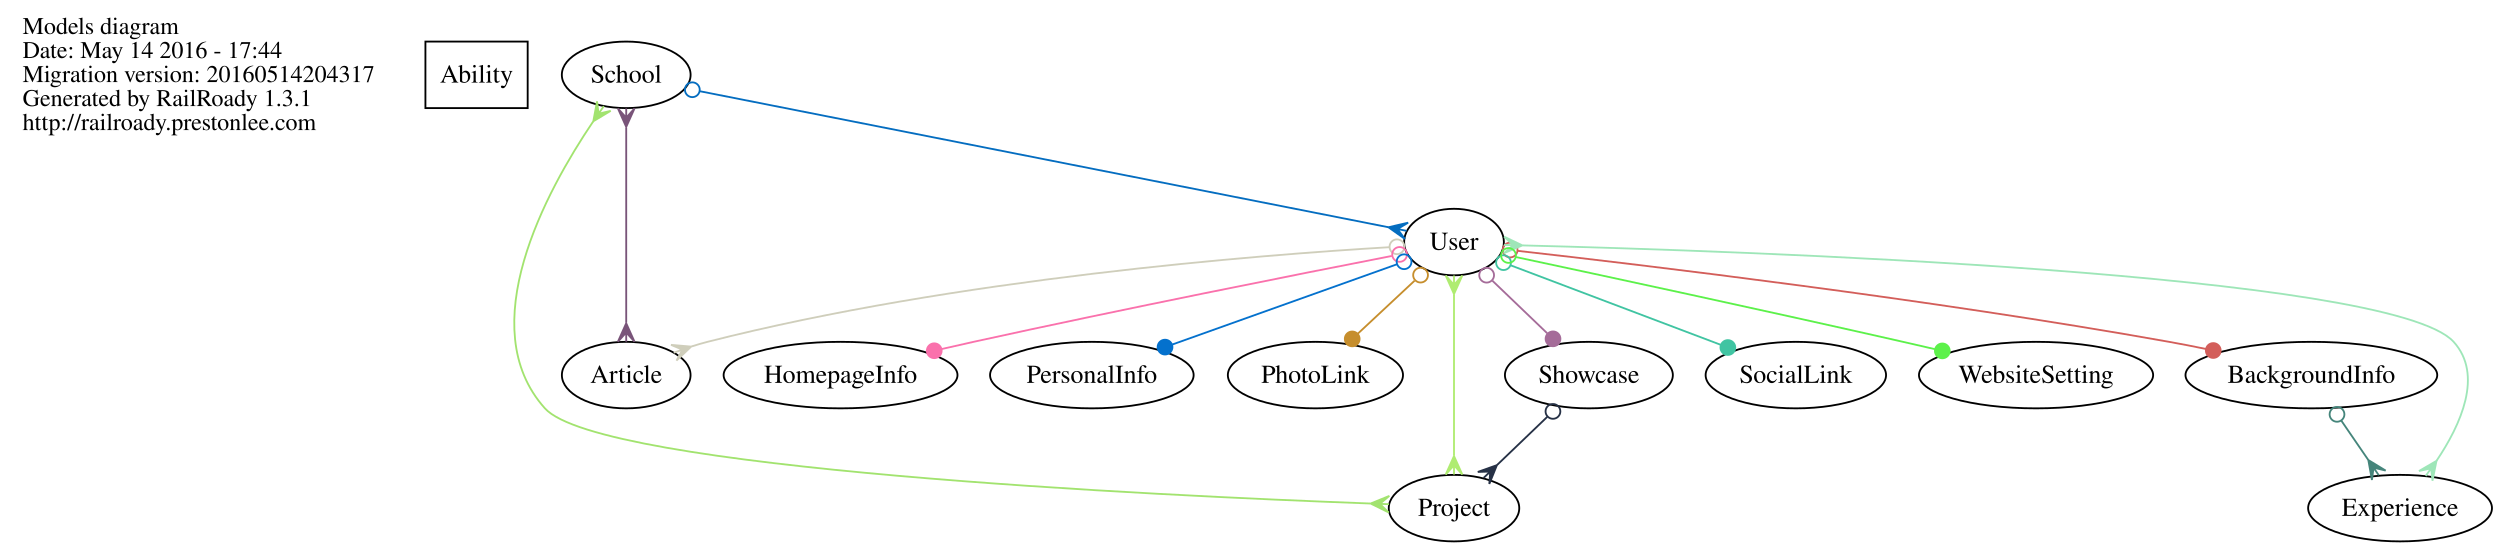
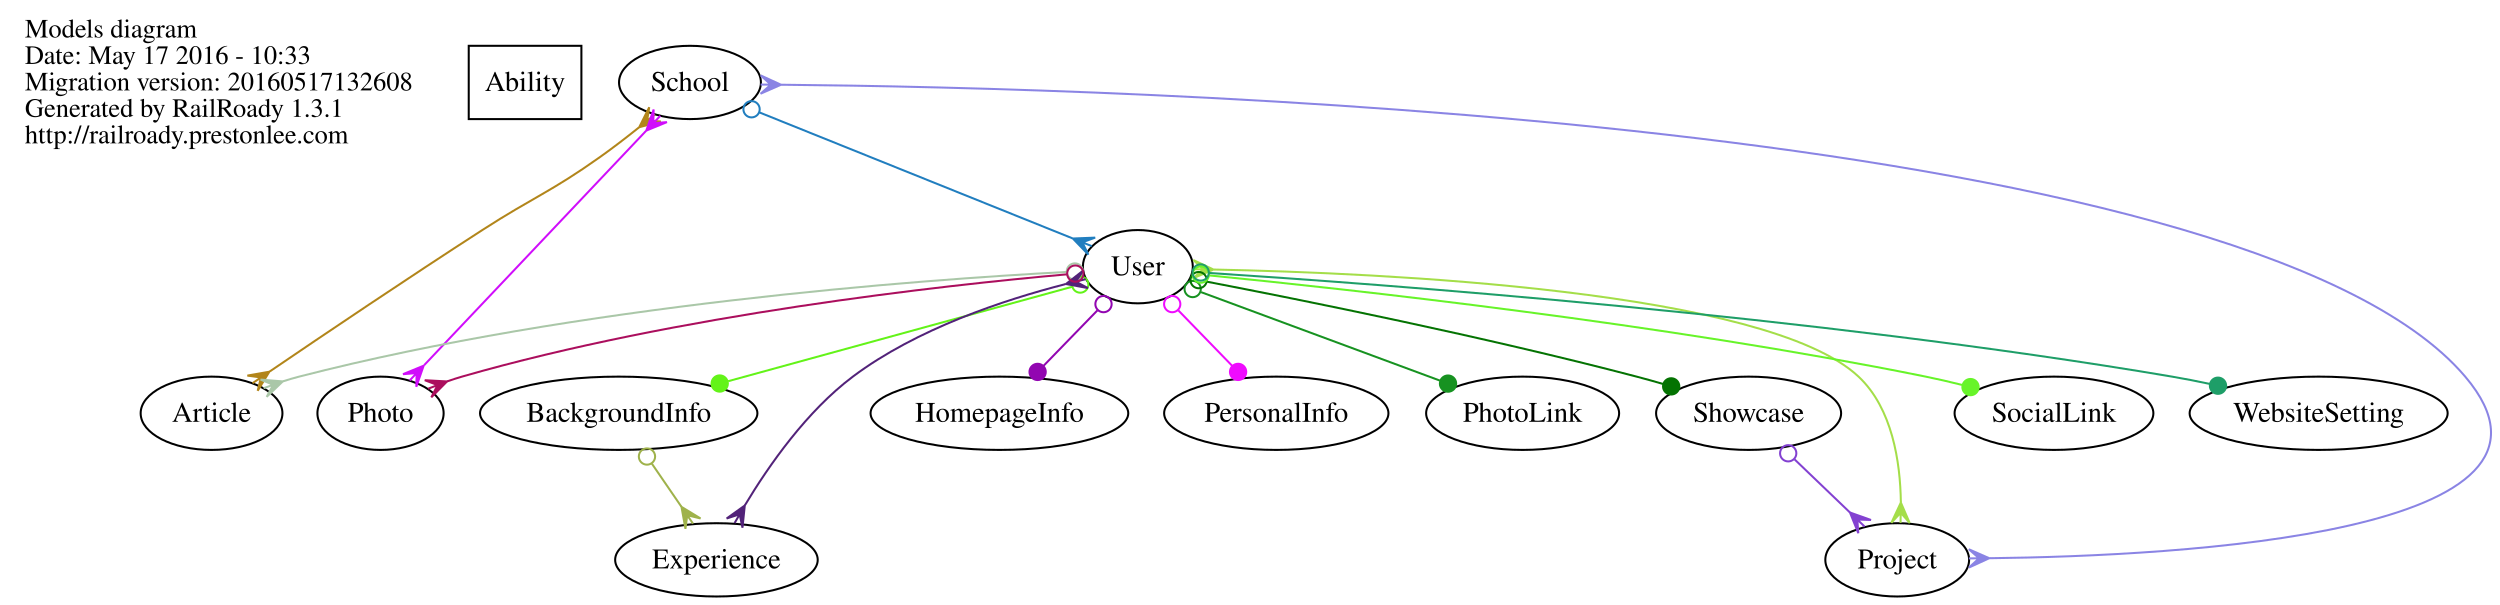
- <svg xmlns="http://www.w3.org/2000/svg" width="1353pt" height="297pt" viewBox="0.00 0.00 1352.56 297.00">
+ <svg xmlns="http://www.w3.org/2000/svg" width="1228pt" height="297pt" viewBox="0.00 0.00 1227.55 297.00">
  <g id="graph0" class="graph" transform="scale(1 1) rotate(0) translate(4 293)">
-     <polygon fill="none" stroke="none" points="-4,4 -4,-293 1348.56,-293 1348.56,4 -4,4" />
+     <polygon fill="none" stroke="none" points="-4,4 -4,-293 1223.55,-293 1223.55,4 -4,4" />
    <g id="node1" class="node">
      <text text-anchor="start" x="8" y="-274.6" font-family="Times,serif" font-size="13.00">Models diagram</text>
-       <text text-anchor="start" x="8" y="-261.6" font-family="Times,serif" font-size="13.00">Date: May 14 2016 - 17:44</text>
-       <text text-anchor="start" x="8" y="-248.6" font-family="Times,serif" font-size="13.00">Migration version: 20160514204317</text>
+       <text text-anchor="start" x="8" y="-261.6" font-family="Times,serif" font-size="13.00">Date: May 17 2016 - 10:33</text>
+       <text text-anchor="start" x="8" y="-248.6" font-family="Times,serif" font-size="13.00">Migration version: 20160517132608</text>
      <text text-anchor="start" x="8" y="-235.6" font-family="Times,serif" font-size="13.00">Generated by RailRoady 1.3.1</text>
      <text text-anchor="start" x="8" y="-222.6" font-family="Times,serif" font-size="13.00">http://railroady.prestonlee.com</text>
    </g>
    <g id="node2" class="node">
      <polygon fill="none" stroke="black" points="281.358,-270.5 226.018,-270.5 226.018,-234.5 281.358,-234.5 281.358,-270.5" />
      <text text-anchor="middle" x="253.688" y="-248.3" font-family="Times,serif" font-size="14.00">Ability</text>
    </g>
    <g id="node3" class="node">
-       <ellipse fill="none" stroke="black" cx="334.688" cy="-90" rx="34.82" ry="18" />
-       <text text-anchor="middle" x="334.688" y="-85.8" font-family="Times,serif" font-size="14.00">Article</text>
+       <ellipse fill="none" stroke="black" cx="99.688" cy="-90" rx="34.82" ry="18" />
+       <text text-anchor="middle" x="99.688" y="-85.8" font-family="Times,serif" font-size="14.00">Article</text>
    </g>
    <g id="node4" class="node">
-       <ellipse fill="none" stroke="black" cx="1246.69" cy="-90" rx="68.129" ry="18" />
-       <text text-anchor="middle" x="1246.69" y="-85.8" font-family="Times,serif" font-size="14.00">BackgroundInfo</text>
+       <ellipse fill="none" stroke="black" cx="299.688" cy="-90" rx="68.129" ry="18" />
+       <text text-anchor="middle" x="299.688" y="-85.8" font-family="Times,serif" font-size="14.00">BackgroundInfo</text>
    </g>
    <g id="node5" class="node">
-       <ellipse fill="none" stroke="black" cx="1294.69" cy="-18" rx="49.753" ry="18" />
-       <text text-anchor="middle" x="1294.69" y="-13.8" font-family="Times,serif" font-size="14.00">Experience</text>
+       <ellipse fill="none" stroke="black" cx="347.688" cy="-18" rx="49.753" ry="18" />
+       <text text-anchor="middle" x="347.688" y="-13.8" font-family="Times,serif" font-size="14.00">Experience</text>
    </g>
    <g id="edge1" class="edge">
-       <path fill="none" stroke="#45857b" d="M1262.95,-65.28C1267.62,-58.47 1272.73,-51.023 1277.45,-44.131" />
-       <ellipse fill="none" stroke="#45857b" cx="1260.57" cy="-68.756" rx="4" ry="4" />
-       <polygon fill="#45857b" stroke="#45857b" points="1277.52,-44.036 1286.89,-38.334 1280.35,-39.913 1283.18,-35.789 1283.18,-35.789 1283.18,-35.789 1280.35,-39.913 1279.46,-33.244 1277.52,-44.036 1277.52,-44.036" />
+       <path fill="none" stroke="#9fb24b" d="M315.953,-65.28C320.622,-58.47 325.729,-51.023 330.455,-44.131" />
+       <ellipse fill="none" stroke="#9fb24b" cx="313.569" cy="-68.756" rx="4" ry="4" />
+       <polygon fill="#9fb24b" stroke="#9fb24b" points="330.52,-44.036 339.887,-38.334 333.348,-39.913 336.175,-35.789 336.175,-35.789 336.175,-35.789 333.348,-39.913 332.464,-33.244 330.52,-44.036 330.52,-44.036" />
    </g>
    <g id="node6" class="node">
-       <ellipse fill="none" stroke="black" cx="450.688" cy="-90" rx="63.292" ry="18" />
-       <text text-anchor="middle" x="450.688" y="-85.8" font-family="Times,serif" font-size="14.00">HomepageInfo</text>
+       <ellipse fill="none" stroke="black" cx="486.688" cy="-90" rx="63.292" ry="18" />
+       <text text-anchor="middle" x="486.688" y="-85.8" font-family="Times,serif" font-size="14.00">HomepageInfo</text>
    </g>
    <g id="node7" class="node">
-       <ellipse fill="none" stroke="black" cx="586.688" cy="-90" rx="55.092" ry="18" />
-       <text text-anchor="middle" x="586.688" y="-85.8" font-family="Times,serif" font-size="14.00">PersonalInfo</text>
+       <ellipse fill="none" stroke="black" cx="622.688" cy="-90" rx="55.092" ry="18" />
+       <text text-anchor="middle" x="622.688" y="-85.8" font-family="Times,serif" font-size="14.00">PersonalInfo</text>
    </g>
    <g id="node8" class="node">
-       <ellipse fill="none" stroke="black" cx="707.688" cy="-90" rx="47.4" ry="18" />
-       <text text-anchor="middle" x="707.688" y="-85.8" font-family="Times,serif" font-size="14.00">PhotoLink</text>
+       <ellipse fill="none" stroke="black" cx="182.688" cy="-90" rx="30.997" ry="18" />
+       <text text-anchor="middle" x="182.688" y="-85.8" font-family="Times,serif" font-size="14.00">Photo</text>
    </g>
    <g id="node9" class="node">
-       <ellipse fill="none" stroke="black" cx="782.688" cy="-18" rx="35.313" ry="18" />
-       <text text-anchor="middle" x="782.688" y="-13.8" font-family="Times,serif" font-size="14.00">Project</text>
+       <ellipse fill="none" stroke="black" cx="743.688" cy="-90" rx="47.4" ry="18" />
+       <text text-anchor="middle" x="743.688" y="-85.8" font-family="Times,serif" font-size="14.00">PhotoLink</text>
    </g>
    <g id="node10" class="node">
+       <ellipse fill="none" stroke="black" cx="927.688" cy="-18" rx="35.313" ry="18" />
+       <text text-anchor="middle" x="927.688" y="-13.8" font-family="Times,serif" font-size="14.00">Project</text>
+     </g>
+     <g id="node11" class="node">
      <ellipse fill="none" stroke="black" cx="334.688" cy="-252.5" rx="34.846" ry="18" />
      <text text-anchor="middle" x="334.688" y="-248.3" font-family="Times,serif" font-size="14.00">School</text>
    </g>
    <g id="edge4" class="edge">
-       <path fill="none" stroke="#795479" d="M334.688,-223.94C334.688,-194.433 334.688,-147.895 334.688,-118.436" />
-       <polygon fill="#795479" stroke="#795479" points="334.688,-224.324 330.188,-234.324 334.688,-229.324 334.688,-234.324 334.688,-234.324 334.688,-234.324 334.688,-229.324 339.188,-234.324 334.688,-224.324 334.688,-224.324" />
-       <polygon fill="#795479" stroke="#795479" points="334.688,-118.053 339.188,-108.053 334.688,-113.053 334.688,-108.053 334.688,-108.053 334.688,-108.053 334.688,-113.053 330.188,-108.053 334.688,-118.053 334.688,-118.053" />
+       <path fill="none" stroke="#b2851a" d="M309.595,-230.375C303.517,-225.506 296.961,-220.452 290.688,-216 265.946,-198.441 258.188,-196.439 232.688,-180 196.393,-156.602 155.143,-128.808 128.334,-110.581" />
+       <polygon fill="#b2851a" stroke="#b2851a" points="309.762,-230.511 314.673,-240.316 313.639,-233.669 317.515,-236.827 317.515,-236.827 317.515,-236.827 313.639,-233.669 320.358,-233.338 309.762,-230.511 309.762,-230.511" />
+       <polygon fill="#b2851a" stroke="#b2851a" points="128.09,-110.415 122.357,-101.068 123.957,-107.601 119.825,-104.787 119.825,-104.787 119.825,-104.787 123.957,-107.601 117.292,-108.507 128.09,-110.415 128.09,-110.415" />
+     </g>
+     <g id="edge5" class="edge">
+       <path fill="none" stroke="#d00dfb" d="M313.063,-228.666C284.111,-198.095 233.059,-144.188 204.176,-113.69" />
+       <polygon fill="#d00dfb" stroke="#d00dfb" points="313.237,-228.85 316.846,-239.205 316.675,-232.48 320.113,-236.111 320.113,-236.111 320.113,-236.111 316.675,-232.48 323.381,-233.016 313.237,-228.85 313.237,-228.85" />
+       <polygon fill="#d00dfb" stroke="#d00dfb" points="203.872,-113.369 200.263,-103.014 200.434,-109.739 196.996,-106.108 196.996,-106.108 196.996,-106.108 200.434,-109.739 193.729,-109.203 203.872,-113.369 203.872,-113.369" />
    </g>
    <g id="edge3" class="edge">
-       <path fill="none" stroke="#a2e36f" d="M316.746,-227.17C291.128,-189.252 251.29,-115.869 290.688,-72 320.26,-39.071 621.012,-24.814 737.211,-20.504" />
-       <polygon fill="#a2e36f" stroke="#a2e36f" points="316.878,-227.361 318.889,-238.141 319.732,-231.467 322.585,-235.573 322.585,-235.573 322.585,-235.573 319.732,-231.467 326.28,-233.005 316.878,-227.361 316.878,-227.361" />
-       <polygon fill="#a2e36f" stroke="#a2e36f" points="737.546,-20.492 747.703,-24.627 742.543,-20.311 747.54,-20.13 747.54,-20.13 747.54,-20.13 742.543,-20.311 747.377,-15.632 737.546,-20.492 737.546,-20.492" />
+       <path fill="none" stroke="#8a84e4" d="M379.55,-251.38C542.402,-249.905 1098.48,-235.471 1206.69,-108 1272.1,-30.946 1067.67,-19.895 973.05,-18.803" />
+       <polygon fill="#8a84e4" stroke="#8a84e4" points="379.4,-251.381 369.365,-246.959 374.401,-251.42 369.401,-251.459 369.401,-251.459 369.401,-251.459 374.401,-251.42 369.436,-255.959 379.4,-251.381 379.4,-251.381" />
+       <polygon fill="#8a84e4" stroke="#8a84e4" points="972.891,-18.802 962.929,-14.22 967.891,-18.761 962.892,-18.72 962.892,-18.72 962.892,-18.72 967.891,-18.761 962.855,-23.22 972.891,-18.802 972.891,-18.802" />
+     </g>
+     <g id="node14" class="node">
+       <ellipse fill="none" stroke="black" cx="554.688" cy="-162" rx="27" ry="18" />
+       <text text-anchor="middle" x="554.688" y="-157.8" font-family="Times,serif" font-size="14.00">User</text>
+     </g>
+     <g id="edge2" class="edge">
+       <path fill="none" stroke="#217ebf" d="M368.755,-237.796C410.715,-220.916 481.464,-192.456 522.529,-175.937" />
+       <ellipse fill="none" stroke="#217ebf" cx="364.936" cy="-239.332" rx="4" ry="4" />
+       <polygon fill="#217ebf" stroke="#217ebf" points="522.77,-175.84 533.727,-176.282 527.409,-173.973 532.048,-172.107 532.048,-172.107 532.048,-172.107 527.409,-173.973 530.368,-167.932 522.77,-175.84 522.77,-175.84" />
+     </g>
+     <g id="node12" class="node">
+       <ellipse fill="none" stroke="black" cx="854.688" cy="-90" rx="45.444" ry="18" />
+       <text text-anchor="middle" x="854.688" y="-85.8" font-family="Times,serif" font-size="14.00">Showcase</text>
+     </g>
+     <g id="edge6" class="edge">
+       <path fill="none" stroke="#8341d1" d="M877.208,-67.405C885.84,-59.128 895.7,-49.673 904.401,-41.329" />
+       <ellipse fill="none" stroke="#8341d1" cx="874.14" cy="-70.347" rx="4" ry="4" />
+       <polygon fill="#8341d1" stroke="#8341d1" points="904.472,-41.261 914.805,-37.588 908.081,-37.801 911.69,-34.34 911.69,-34.34 911.69,-34.34 908.081,-37.801 908.576,-31.092 904.472,-41.261 904.472,-41.261" />
    </g>
    <g id="node13" class="node">
-       <ellipse fill="none" stroke="black" cx="782.688" cy="-162" rx="27" ry="18" />
-       <text text-anchor="middle" x="782.688" y="-157.8" font-family="Times,serif" font-size="14.00">User</text>
-     </g>
-     <g id="edge2" class="edge">
-       <path fill="none" stroke="#046dc0" d="M374.616,-243.612C461.125,-226.523 664.69,-186.31 747.11,-170.028" />
-       <ellipse fill="none" stroke="#046dc0" cx="370.472" cy="-244.431" rx="4" ry="4" />
-       <polygon fill="#046dc0" stroke="#046dc0" points="747.191,-170.012 757.874,-172.489 752.097,-169.043 757.002,-168.074 757.002,-168.074 757.002,-168.074 752.097,-169.043 756.13,-163.659 747.191,-170.012 747.191,-170.012" />
-     </g>
-     <g id="node11" class="node">
-       <ellipse fill="none" stroke="black" cx="855.688" cy="-90" rx="45.444" ry="18" />
-       <text text-anchor="middle" x="855.688" y="-85.8" font-family="Times,serif" font-size="14.00">Showcase</text>
-     </g>
-     <g id="edge5" class="edge">
-       <path fill="none" stroke="#263146" d="M833.167,-67.405C824.536,-59.128 814.676,-49.673 805.974,-41.329" />
-       <ellipse fill="none" stroke="#263146" cx="836.236" cy="-70.347" rx="4" ry="4" />
-       <polygon fill="#263146" stroke="#263146" points="805.903,-41.261 801.8,-31.092 802.294,-37.801 798.685,-34.34 798.685,-34.34 798.685,-34.34 802.294,-37.801 795.571,-37.588 805.903,-41.261 805.903,-41.261" />
-     </g>
-     <g id="node12" class="node">
-       <ellipse fill="none" stroke="black" cx="967.688" cy="-90" rx="48.827" ry="18" />
-       <text text-anchor="middle" x="967.688" y="-85.8" font-family="Times,serif" font-size="14.00">SocialLink</text>
-     </g>
-     <g id="edge6" class="edge">
-       <path fill="none" stroke="#cfcebb" d="M747.649,-159.214C676.915,-154.997 512.405,-142.082 378.688,-108 375.861,-107.279 372.968,-106.43 370.084,-105.502" />
-       <ellipse fill="none" stroke="#cfcebb" cx="751.809" cy="-159.455" rx="4" ry="4" />
-       <polygon fill="#cfcebb" stroke="#cfcebb" points="369.85,-105.42 361.899,-97.868 365.131,-103.767 360.412,-102.115 360.412,-102.115 360.412,-102.115 365.131,-103.767 358.924,-106.362 369.85,-105.42 369.85,-105.42" />
+       <ellipse fill="none" stroke="black" cx="1004.69" cy="-90" rx="48.827" ry="18" />
+       <text text-anchor="middle" x="1004.69" y="-85.8" font-family="Times,serif" font-size="14.00">SocialLink</text>
    </g>
    <g id="edge7" class="edge">
-       <path fill="none" stroke="#d35e5a" d="M817.301,-157.215C885.166,-149.584 1040.37,-131.092 1169.69,-108 1176.18,-106.841 1182.95,-105.517 1189.67,-104.13" />
-       <ellipse fill="none" stroke="#d35e5a" cx="813.056" cy="-157.69" rx="4" ry="4" />
-       <ellipse fill="#d35e5a" stroke="#d35e5a" cx="1193.6" cy="-103.303" rx="4" ry="4" />
+       <path fill="none" stroke="#aac7a8" d="M519.464,-159.417C447.582,-155.546 279.252,-143.193 142.688,-108 140.081,-107.328 137.42,-106.541 134.762,-105.68" />
+       <ellipse fill="none" stroke="#aac7a8" cx="523.748" cy="-159.64" rx="4" ry="4" />
+       <polygon fill="#aac7a8" stroke="#aac7a8" points="134.689,-105.654 126.767,-98.071 129.976,-103.983 125.264,-102.312 125.264,-102.312 125.264,-102.312 129.976,-103.983 123.76,-106.553 134.689,-105.654 134.689,-105.654" />
    </g>
    <g id="edge8" class="edge">
-       <path fill="none" stroke="#9ee6b8" d="M819.934,-160.181C936.701,-157.235 1289.88,-145.286 1323.69,-108 1339.85,-90.173 1327.61,-63.19 1314.42,-43.608" />
-       <polygon fill="#9ee6b8" stroke="#9ee6b8" points="819.703,-160.187 809.596,-155.933 814.704,-160.309 809.706,-160.432 809.706,-160.432 809.706,-160.432 814.704,-160.309 809.816,-164.93 819.703,-160.187 819.703,-160.187" />
-       <polygon fill="#9ee6b8" stroke="#9ee6b8" points="1314.41,-43.589 1312.25,-32.837 1311.5,-39.522 1308.59,-35.455 1308.59,-35.455 1308.59,-35.455 1311.5,-39.522 1304.93,-38.072 1314.41,-43.589 1314.41,-43.589" />
+       <path fill="none" stroke="#63f318" d="M522.311,-152.112C479.79,-140.44 404.549,-119.785 353.425,-105.751" />
+       <ellipse fill="none" stroke="#63f318" cx="526.38" cy="-153.229" rx="4" ry="4" />
+       <ellipse fill="#63f318" stroke="#63f318" cx="349.293" cy="-104.617" rx="4" ry="4" />
    </g>
    <g id="edge9" class="edge">
-       <path fill="none" stroke="#fa71ac" d="M749.029,-154.483C699.4,-144.795 603.71,-125.819 522.688,-108 517.082,-106.767 511.24,-105.447 505.414,-104.107" />
-       <ellipse fill="none" stroke="#fa71ac" cx="753.242" cy="-155.303" rx="4" ry="4" />
-       <ellipse fill="#fa71ac" stroke="#fa71ac" cx="501.4" cy="-103.177" rx="4" ry="4" />
+       <path fill="none" stroke="#522279" d="M519.032,-153.411C488.991,-145.709 446.021,-131.51 414.688,-108 392.118,-91.066 373.513,-64.527 361.683,-44.831" />
+       <polygon fill="#522279" stroke="#522279" points="519.365,-153.492 528.009,-160.24 524.221,-154.68 529.078,-155.869 529.078,-155.869 529.078,-155.869 524.221,-154.68 530.148,-151.497 519.365,-153.492 519.365,-153.492" />
+       <polygon fill="#522279" stroke="#522279" points="361.607,-44.7 360.475,-33.793 359.096,-40.377 356.584,-36.054 356.584,-36.054 356.584,-36.054 359.096,-40.377 352.693,-38.314 361.607,-44.7 361.607,-44.7" />
    </g>
    <g id="edge10" class="edge">
-       <path fill="none" stroke="#0471cd" d="M751.874,-149.995C719.124,-138.299 667.073,-119.709 630.161,-106.526" />
-       <ellipse fill="none" stroke="#0471cd" cx="755.667" cy="-151.35" rx="4" ry="4" />
-       <ellipse fill="#0471cd" stroke="#0471cd" cx="626.294" cy="-105.145" rx="4" ry="4" />
+       <path fill="none" stroke="#9206b1" d="M534.847,-140.576C526.528,-132.012 516.832,-122.031 508.33,-113.278" />
+       <ellipse fill="none" stroke="#9206b1" cx="537.811" cy="-143.627" rx="4" ry="4" />
+       <ellipse fill="#9206b1" stroke="#9206b1" cx="505.453" cy="-110.317" rx="4" ry="4" />
    </g>
    <g id="edge11" class="edge">
-       <path fill="none" stroke="#c68e2d" d="M761.353,-141.088C751.727,-132.103 740.343,-121.478 730.542,-112.331" />
-       <ellipse fill="none" stroke="#c68e2d" cx="764.586" cy="-144.105" rx="4" ry="4" />
-       <ellipse fill="#c68e2d" stroke="#c68e2d" cx="727.598" cy="-109.583" rx="4" ry="4" />
+       <path fill="none" stroke="#ef0bfe" d="M574.529,-140.576C582.848,-132.012 592.543,-122.031 601.046,-113.278" />
+       <ellipse fill="none" stroke="#ef0bfe" cx="571.565" cy="-143.627" rx="4" ry="4" />
+       <ellipse fill="#ef0bfe" stroke="#ef0bfe" cx="603.923" cy="-110.317" rx="4" ry="4" />
+     </g>
+     <g id="edge17" class="edge">
+       <path fill="none" stroke="#ab0e5d" d="M519.793,-158.244C458.628,-152.794 328.497,-138.436 222.688,-108 220.277,-107.306 217.817,-106.506 215.362,-105.639" />
+       <ellipse fill="none" stroke="#ab0e5d" cx="523.971" cy="-158.607" rx="4" ry="4" />
+       <polygon fill="#ab0e5d" stroke="#ab0e5d" points="215.362,-105.639 207.649,-97.844 210.697,-103.841 206.031,-102.044 206.031,-102.044 206.031,-102.044 210.697,-103.841 204.413,-106.243 215.362,-105.639 215.362,-105.639" />
+     </g>
+     <g id="edge12" class="edge">
+       <path fill="none" stroke="#179221" d="M585.727,-149.504C617.77,-137.636 667.91,-119.066 703.084,-106.038" />
+       <ellipse fill="none" stroke="#179221" cx="581.614" cy="-151.027" rx="4" ry="4" />
+       <ellipse fill="#179221" stroke="#179221" cx="707.042" cy="-104.572" rx="4" ry="4" />
+     </g>
+     <g id="edge14" class="edge">
+       <path fill="none" stroke="#a4de49" d="M592.156,-160.6C673.689,-158.932 863.515,-150.468 908.688,-108 925.276,-92.405 929.209,-66.167 929.479,-46.209" />
+       <polygon fill="#a4de49" stroke="#a4de49" points="591.851,-160.606 581.771,-156.287 586.851,-160.696 581.852,-160.786 581.852,-160.786 581.852,-160.786 586.851,-160.696 581.933,-165.286 591.851,-160.606 591.851,-160.606" />
+       <polygon fill="#a4de49" stroke="#a4de49" points="929.478,-46.154 933.821,-36.084 929.4,-41.154 929.321,-36.155 929.321,-36.155 929.321,-36.155 929.4,-41.154 924.822,-36.226 929.478,-46.154 929.478,-46.154" />
    </g>
    <g id="edge13" class="edge">
-       <path fill="none" stroke="#afec71" d="M782.688,-133.679C782.688,-108.599 782.688,-71.627 782.688,-46.493" />
-       <polygon fill="#afec71" stroke="#afec71" points="782.688,-133.871 778.188,-143.871 782.688,-138.871 782.688,-143.871 782.688,-143.871 782.688,-143.871 782.688,-138.871 787.188,-143.872 782.688,-133.871 782.688,-133.871" />
-       <polygon fill="#afec71" stroke="#afec71" points="782.688,-46.189 787.188,-36.189 782.688,-41.189 782.688,-36.189 782.688,-36.189 782.688,-36.189 782.688,-41.189 778.188,-36.189 782.688,-46.189 782.688,-46.189" />
-     </g>
-     <g id="edge12" class="edge">
-       <path fill="none" stroke="#a56c99" d="M803.453,-141.088C812.735,-132.188 823.695,-121.678 833.173,-112.59" />
-       <ellipse fill="none" stroke="#a56c99" cx="800.348" cy="-144.066" rx="4" ry="4" />
-       <ellipse fill="#a56c99" stroke="#a56c99" cx="836.267" cy="-109.623" rx="4" ry="4" />
-     </g>
-     <g id="edge14" class="edge">
-       <path fill="none" stroke="#40c4a2" d="M813.393,-149.382C844.521,-137.604 892.854,-119.315 927.121,-106.35" />
-       <ellipse fill="none" stroke="#40c4a2" cx="809.485" cy="-150.86" rx="4" ry="4" />
-       <ellipse fill="#40c4a2" stroke="#40c4a2" cx="930.9" cy="-104.92" rx="4" ry="4" />
-     </g>
-     <g id="node14" class="node">
-       <ellipse fill="none" stroke="black" cx="1097.69" cy="-90" rx="63.371" ry="18" />
-       <text text-anchor="middle" x="1097.69" y="-85.8" font-family="Times,serif" font-size="14.00">WebsiteSetting</text>
+       <path fill="none" stroke="#047302" d="M588.712,-154.609C636.229,-145.464 725.03,-127.574 799.688,-108 803.917,-106.891 808.308,-105.665 812.68,-104.393" />
+       <ellipse fill="none" stroke="#047302" cx="584.541" cy="-155.408" rx="4" ry="4" />
+       <ellipse fill="#047302" stroke="#047302" cx="816.658" cy="-103.211" rx="4" ry="4" />
    </g>
    <g id="edge15" class="edge">
-       <path fill="none" stroke="#5cf14a" d="M816.256,-153.868C863.176,-143.857 951.01,-124.959 1025.69,-108 1031.28,-106.729 1037.12,-105.384 1042.94,-104.029" />
-       <ellipse fill="none" stroke="#5cf14a" cx="812.171" cy="-154.739" rx="4" ry="4" />
-       <ellipse fill="#5cf14a" stroke="#5cf14a" cx="1046.96" cy="-103.091" rx="4" ry="4" />
+       <path fill="none" stroke="#67f429" d="M589.908,-157.696C658.212,-150.953 813.254,-134.013 941.688,-108 947.489,-106.825 953.547,-105.421 959.515,-103.932" />
+       <ellipse fill="none" stroke="#67f429" cx="585.61" cy="-158.116" rx="4" ry="4" />
+       <ellipse fill="#67f429" stroke="#67f429" cx="963.69" cy="-102.857" rx="4" ry="4" />
+     </g>
+     <g id="node15" class="node">
+       <ellipse fill="none" stroke="black" cx="1134.69" cy="-90" rx="63.371" ry="18" />
+       <text text-anchor="middle" x="1134.69" y="-85.8" font-family="Times,serif" font-size="14.00">WebsiteSetting</text>
+     </g>
+     <g id="edge16" class="edge">
+       <path fill="none" stroke="#1e9e68" d="M589.611,-158.902C672.278,-153.599 886.245,-137.908 1062.69,-108 1068.74,-106.974 1075.05,-105.738 1081.3,-104.406" />
+       <ellipse fill="none" stroke="#1e9e68" cx="585.557" cy="-159.159" rx="4" ry="4" />
+       <ellipse fill="#1e9e68" stroke="#1e9e68" cx="1085.25" cy="-103.536" rx="4" ry="4" />
    </g>
  </g>
</svg>
